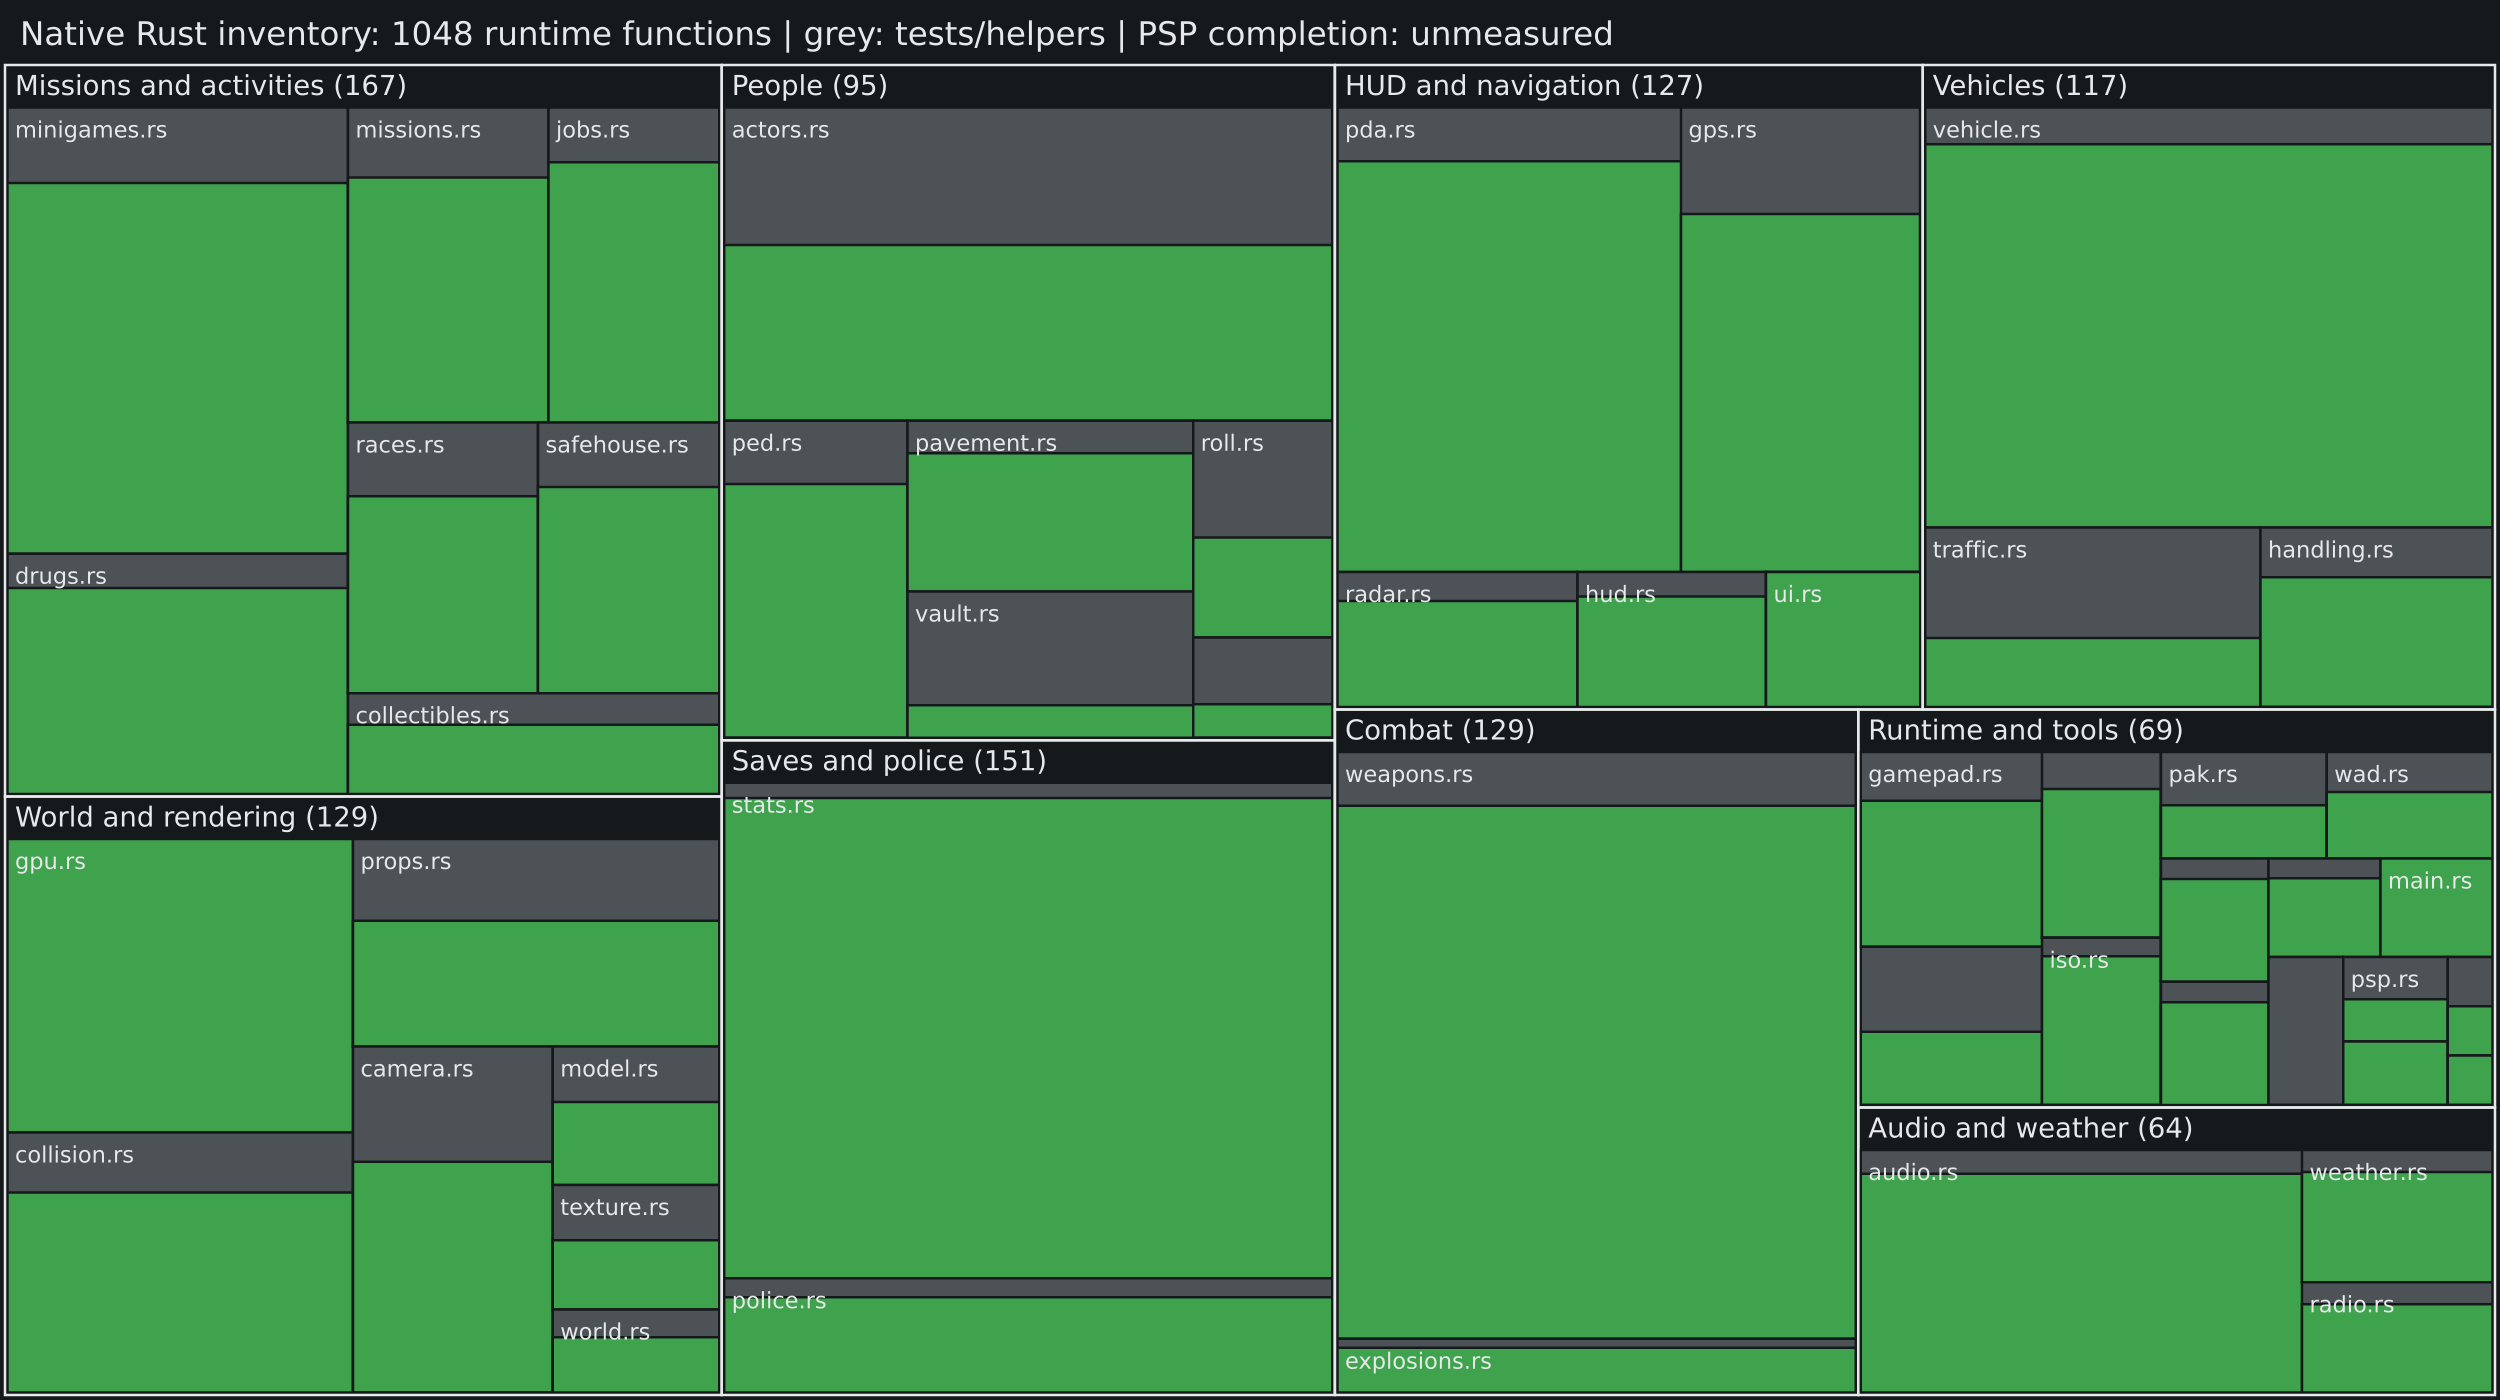
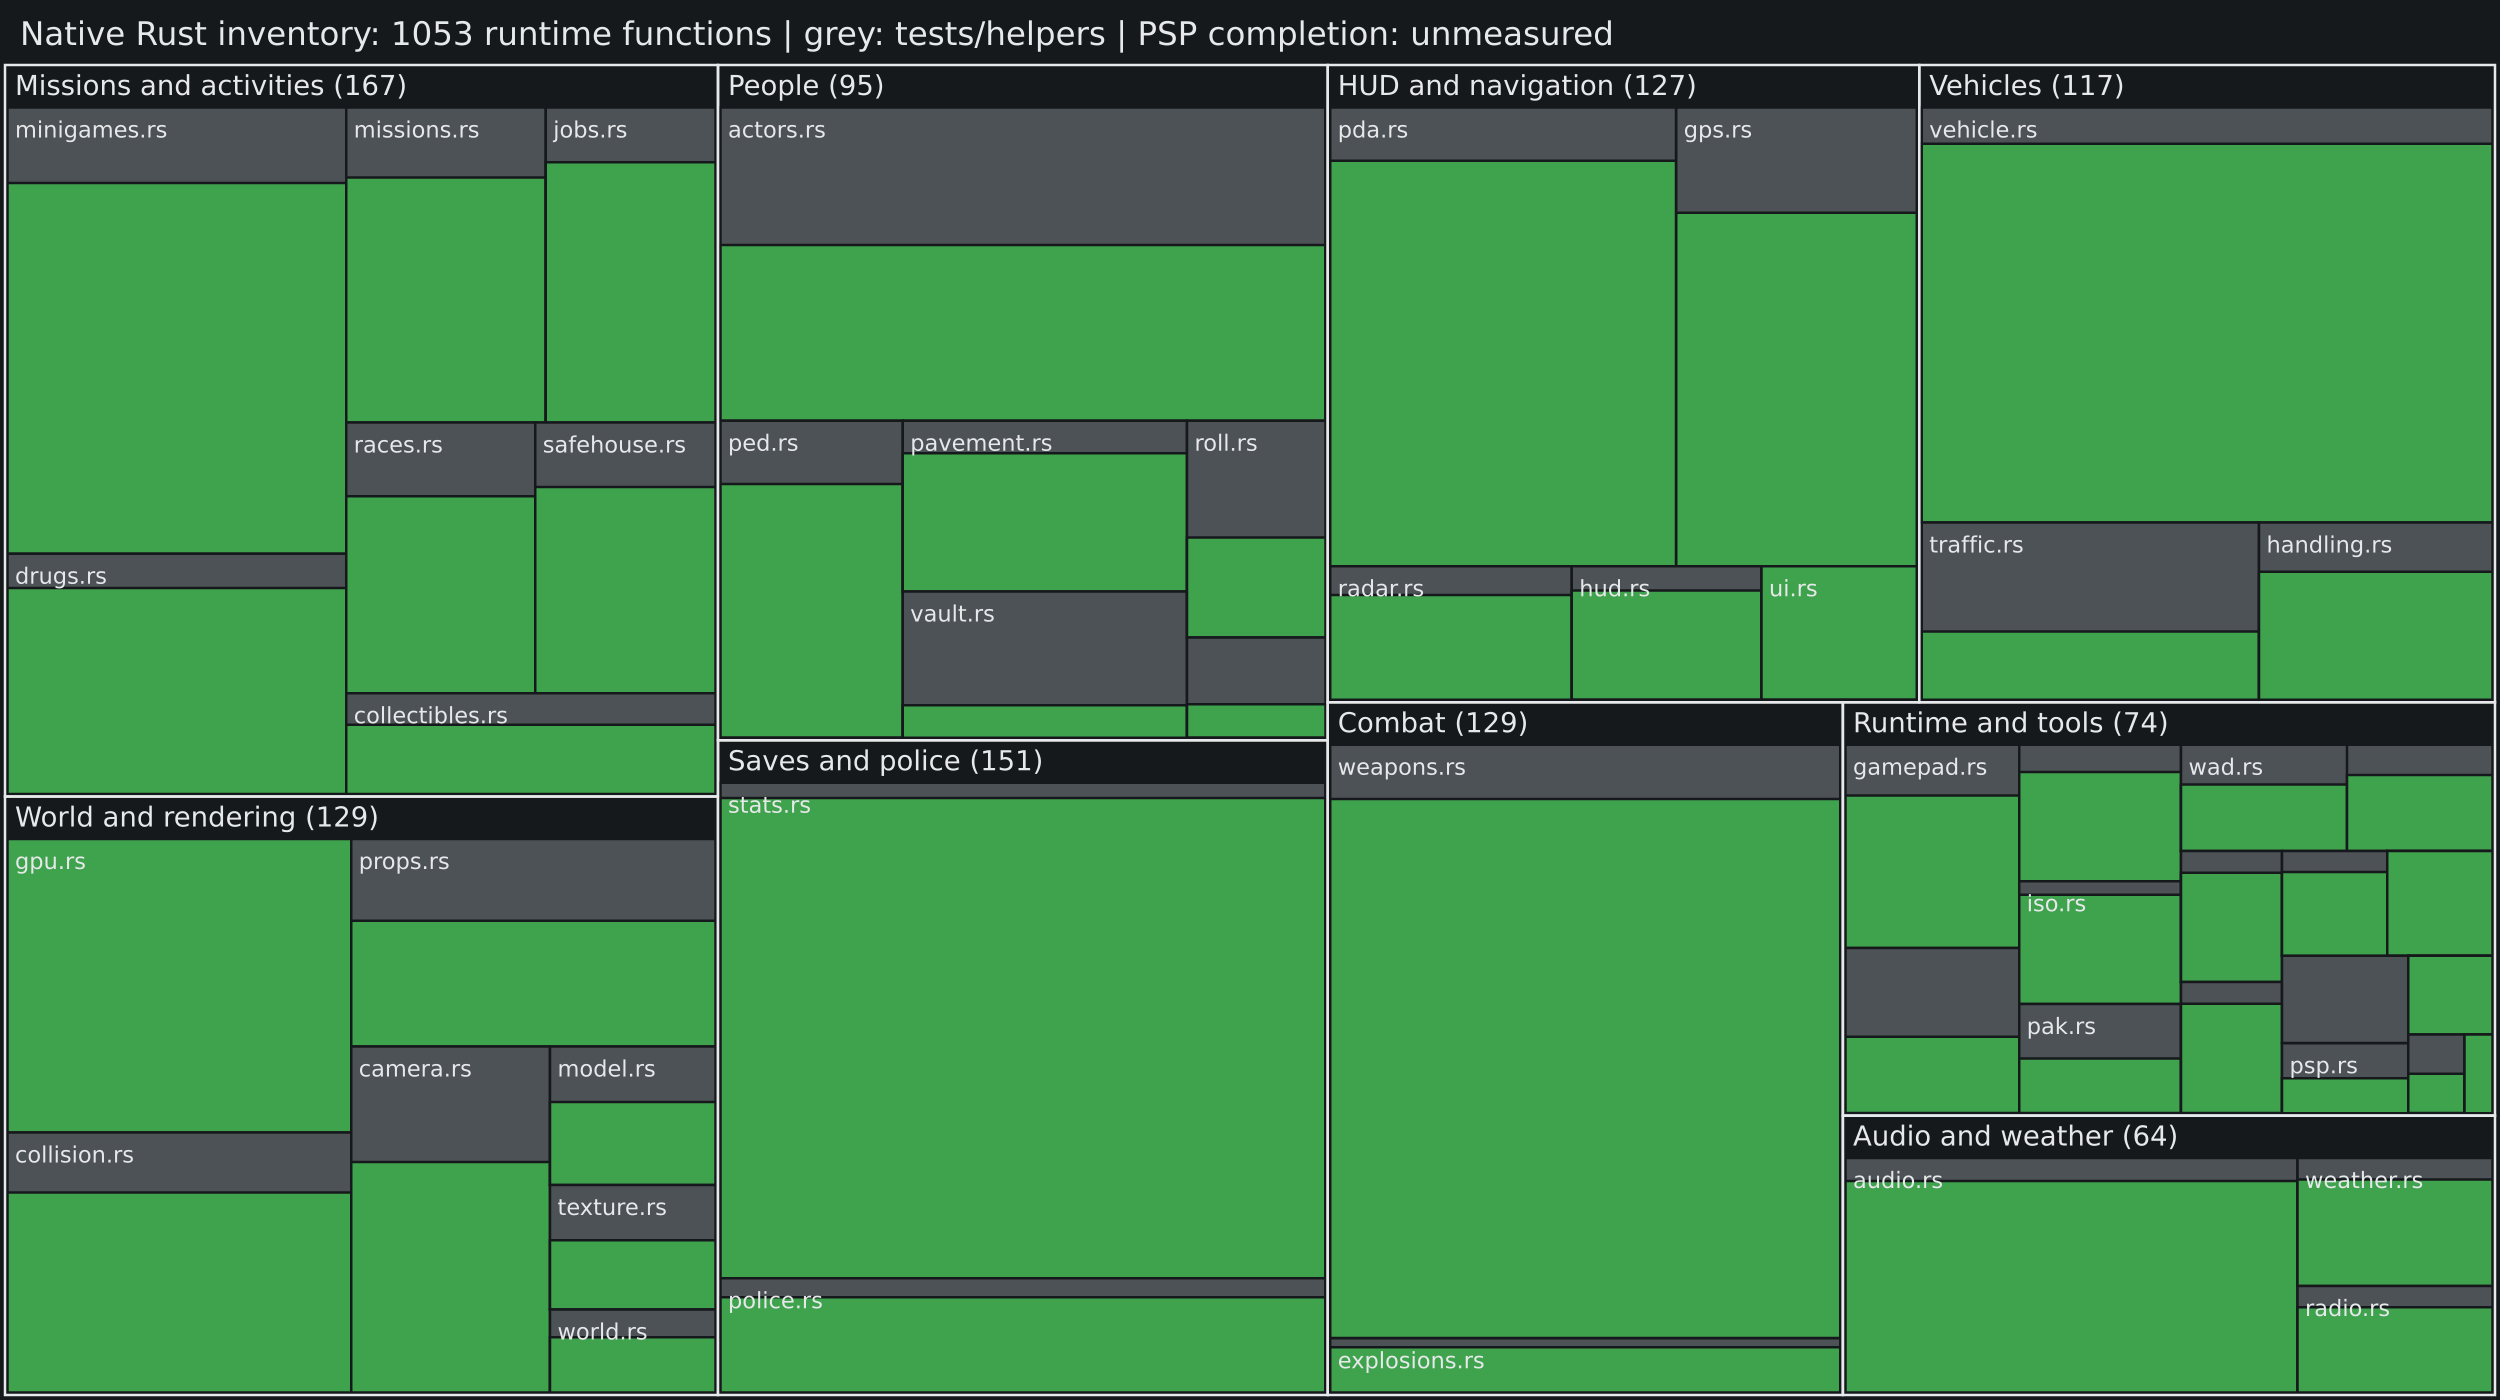
<svg xmlns="http://www.w3.org/2000/svg" width="1000" height="560" viewBox="0 0 1000 560" font-family="Verdana,DejaVu Sans,sans-serif">
  <rect width="1000" height="560" fill="#16191c" />
-   <text x="8" y="18" font-size="13" fill="#e6e8ea">Native Rust inventory: 1048 runtime functions | grey: tests/helpers | PSP completion: unmeasured</text>
-   <g>
-     <rect x="3.0" y="43.0" width="136.2" height="178.5" fill="#4d5257" stroke="#16191c" />
-     <rect x="3.0" y="73.2" width="136.2" height="148.3" fill="#3fa34d" stroke="#16191c" />
+   <text x="8" y="18" font-size="13" fill="#e6e8ea">Native Rust inventory: 1053 runtime functions | grey: tests/helpers | PSP completion: unmeasured</text>
+   <g>
+     <rect x="3.0" y="43.0" width="135.5" height="178.5" fill="#4d5257" stroke="#16191c" />
+     <rect x="3.0" y="73.2" width="135.5" height="148.3" fill="#3fa34d" stroke="#16191c" />
    <text x="6.0" y="55.0" font-size="9" fill="#e6e8ea">minigames.rs</text>
  </g>
  <g>
-     <rect x="3.0" y="221.5" width="136.2" height="96.1" fill="#4d5257" stroke="#16191c" />
-     <rect x="3.0" y="235.2" width="136.2" height="82.4" fill="#3fa34d" stroke="#16191c" />
+     <rect x="3.0" y="221.5" width="135.5" height="96.1" fill="#4d5257" stroke="#16191c" />
+     <rect x="3.0" y="235.2" width="135.5" height="82.4" fill="#3fa34d" stroke="#16191c" />
    <text x="6.0" y="233.5" font-size="9" fill="#e6e8ea">drugs.rs</text>
  </g>
  <g>
-     <rect x="139.2" y="43.0" width="80.2" height="126.0" fill="#4d5257" stroke="#16191c" />
-     <rect x="139.2" y="71.0" width="80.2" height="98.0" fill="#3fa34d" stroke="#16191c" />
-     <text x="142.2" y="55.0" font-size="9" fill="#e6e8ea">missions.rs</text>
-   </g>
-   <g>
-     <rect x="219.4" y="43.0" width="68.3" height="126.0" fill="#4d5257" stroke="#16191c" />
-     <rect x="219.4" y="64.9" width="68.3" height="104.1" fill="#3fa34d" stroke="#16191c" />
-     <text x="222.4" y="55.0" font-size="9" fill="#e6e8ea">jobs.rs</text>
-   </g>
-   <g>
-     <rect x="139.2" y="169.0" width="76.0" height="108.3" fill="#4d5257" stroke="#16191c" />
-     <rect x="139.2" y="198.5" width="76.0" height="78.8" fill="#3fa34d" stroke="#16191c" />
-     <text x="142.2" y="181.0" font-size="9" fill="#e6e8ea">races.rs</text>
-   </g>
-   <g>
-     <rect x="215.2" y="169.0" width="72.5" height="108.3" fill="#4d5257" stroke="#16191c" />
-     <rect x="215.2" y="194.8" width="72.5" height="82.5" fill="#3fa34d" stroke="#16191c" />
-     <text x="218.2" y="181.0" font-size="9" fill="#e6e8ea">safehouse.rs</text>
-   </g>
-   <g>
-     <rect x="139.2" y="277.3" width="148.5" height="40.3" fill="#4d5257" stroke="#16191c" />
-     <rect x="139.2" y="289.9" width="148.5" height="27.7" fill="#3fa34d" stroke="#16191c" />
-     <text x="142.2" y="289.3" font-size="9" fill="#e6e8ea">collectibles.rs</text>
-   </g>
-   <rect x="2.0" y="26.0" width="286.7" height="292.6" fill="none" stroke="#e6e8ea" />
+     <rect x="138.5" y="43.0" width="79.8" height="126.0" fill="#4d5257" stroke="#16191c" />
+     <rect x="138.5" y="71.0" width="79.8" height="98.0" fill="#3fa34d" stroke="#16191c" />
+     <text x="141.5" y="55.0" font-size="9" fill="#e6e8ea">missions.rs</text>
+   </g>
+   <g>
+     <rect x="218.3" y="43.0" width="67.9" height="126.0" fill="#4d5257" stroke="#16191c" />
+     <rect x="218.3" y="64.9" width="67.9" height="104.1" fill="#3fa34d" stroke="#16191c" />
+     <text x="221.3" y="55.0" font-size="9" fill="#e6e8ea">jobs.rs</text>
+   </g>
+   <g>
+     <rect x="138.5" y="169.0" width="75.6" height="108.3" fill="#4d5257" stroke="#16191c" />
+     <rect x="138.5" y="198.5" width="75.6" height="78.8" fill="#3fa34d" stroke="#16191c" />
+     <text x="141.5" y="181.0" font-size="9" fill="#e6e8ea">races.rs</text>
+   </g>
+   <g>
+     <rect x="214.1" y="169.0" width="72.1" height="108.3" fill="#4d5257" stroke="#16191c" />
+     <rect x="214.1" y="194.8" width="72.1" height="82.5" fill="#3fa34d" stroke="#16191c" />
+     <text x="217.1" y="181.0" font-size="9" fill="#e6e8ea">safehouse.rs</text>
+   </g>
+   <g>
+     <rect x="138.5" y="277.3" width="147.7" height="40.3" fill="#4d5257" stroke="#16191c" />
+     <rect x="138.5" y="289.9" width="147.7" height="27.7" fill="#3fa34d" stroke="#16191c" />
+     <text x="141.5" y="289.3" font-size="9" fill="#e6e8ea">collectibles.rs</text>
+   </g>
+   <rect x="2.0" y="26.0" width="285.2" height="292.6" fill="none" stroke="#e6e8ea" />
  <text x="6.0" y="38.0" font-size="11" fill="#e6e8ea">Missions and activities (167)</text>
  <g>
-     <rect x="3.0" y="335.6" width="138.2" height="117.4" fill="#4d5257" stroke="#16191c" />
-     <rect x="3.0" y="335.6" width="138.2" height="117.4" fill="#3fa34d" stroke="#16191c" />
+     <rect x="3.0" y="335.6" width="137.5" height="117.4" fill="#4d5257" stroke="#16191c" />
+     <rect x="3.0" y="335.6" width="137.5" height="117.4" fill="#3fa34d" stroke="#16191c" />
    <text x="6.0" y="347.6" font-size="9" fill="#e6e8ea">gpu.rs</text>
  </g>
  <g>
-     <rect x="3.0" y="453.0" width="138.2" height="104.0" fill="#4d5257" stroke="#16191c" />
-     <rect x="3.0" y="477.0" width="138.2" height="80.0" fill="#3fa34d" stroke="#16191c" />
+     <rect x="3.0" y="453.0" width="137.5" height="104.0" fill="#4d5257" stroke="#16191c" />
+     <rect x="3.0" y="477.0" width="137.5" height="80.0" fill="#3fa34d" stroke="#16191c" />
    <text x="6.0" y="465.0" font-size="9" fill="#e6e8ea">collision.rs</text>
  </g>
  <g>
-     <rect x="141.2" y="335.6" width="146.5" height="83.0" fill="#4d5257" stroke="#16191c" />
-     <rect x="141.2" y="368.3" width="146.5" height="50.3" fill="#3fa34d" stroke="#16191c" />
-     <text x="144.2" y="347.6" font-size="9" fill="#e6e8ea">props.rs</text>
-   </g>
-   <g>
-     <rect x="141.2" y="418.6" width="79.9" height="138.4" fill="#4d5257" stroke="#16191c" />
-     <rect x="141.2" y="464.7" width="79.9" height="92.2" fill="#3fa34d" stroke="#16191c" />
-     <text x="144.2" y="430.6" font-size="9" fill="#e6e8ea">camera.rs</text>
-   </g>
-   <g>
-     <rect x="221.1" y="418.6" width="66.6" height="55.3" fill="#4d5257" stroke="#16191c" />
-     <rect x="221.1" y="440.8" width="66.6" height="33.2" fill="#3fa34d" stroke="#16191c" />
-     <text x="224.1" y="430.6" font-size="9" fill="#e6e8ea">model.rs</text>
-   </g>
-   <g>
-     <rect x="221.1" y="474.0" width="66.6" height="49.8" fill="#4d5257" stroke="#16191c" />
-     <rect x="221.1" y="496.1" width="66.6" height="27.7" fill="#3fa34d" stroke="#16191c" />
-     <text x="224.1" y="486.0" font-size="9" fill="#e6e8ea">texture.rs</text>
-   </g>
-   <g>
-     <rect x="221.1" y="523.8" width="66.6" height="33.2" fill="#4d5257" stroke="#16191c" />
-     <rect x="221.1" y="534.9" width="66.6" height="22.1" fill="#3fa34d" stroke="#16191c" />
-     <text x="224.1" y="535.8" font-size="9" fill="#e6e8ea">world.rs</text>
-   </g>
-   <rect x="2.0" y="318.6" width="286.7" height="239.4" fill="none" stroke="#e6e8ea" />
+     <rect x="140.5" y="335.6" width="145.7" height="83.0" fill="#4d5257" stroke="#16191c" />
+     <rect x="140.5" y="368.3" width="145.7" height="50.3" fill="#3fa34d" stroke="#16191c" />
+     <text x="143.5" y="347.6" font-size="9" fill="#e6e8ea">props.rs</text>
+   </g>
+   <g>
+     <rect x="140.5" y="418.6" width="79.5" height="138.4" fill="#4d5257" stroke="#16191c" />
+     <rect x="140.5" y="464.8" width="79.5" height="92.2" fill="#3fa34d" stroke="#16191c" />
+     <text x="143.5" y="430.6" font-size="9" fill="#e6e8ea">camera.rs</text>
+   </g>
+   <g>
+     <rect x="220.0" y="418.6" width="66.2" height="55.4" fill="#4d5257" stroke="#16191c" />
+     <rect x="220.0" y="440.8" width="66.2" height="33.2" fill="#3fa34d" stroke="#16191c" />
+     <text x="223.0" y="430.6" font-size="9" fill="#e6e8ea">model.rs</text>
+   </g>
+   <g>
+     <rect x="220.0" y="474.0" width="66.2" height="49.8" fill="#4d5257" stroke="#16191c" />
+     <rect x="220.0" y="496.1" width="66.2" height="27.7" fill="#3fa34d" stroke="#16191c" />
+     <text x="223.0" y="486.0" font-size="9" fill="#e6e8ea">texture.rs</text>
+   </g>
+   <g>
+     <rect x="220.0" y="523.8" width="66.2" height="33.2" fill="#4d5257" stroke="#16191c" />
+     <rect x="220.0" y="534.9" width="66.2" height="22.1" fill="#3fa34d" stroke="#16191c" />
+     <text x="223.0" y="535.8" font-size="9" fill="#e6e8ea">world.rs</text>
+   </g>
+   <rect x="2.0" y="318.6" width="285.2" height="239.4" fill="none" stroke="#e6e8ea" />
  <text x="6.0" y="330.6" font-size="11" fill="#e6e8ea">World and rendering (129)</text>
  <g>
-     <rect x="289.7" y="43.0" width="243.2" height="125.3" fill="#4d5257" stroke="#16191c" />
-     <rect x="289.7" y="98.0" width="243.2" height="70.3" fill="#3fa34d" stroke="#16191c" />
-     <text x="292.7" y="55.0" font-size="9" fill="#e6e8ea">actors.rs</text>
-   </g>
-   <g>
-     <rect x="289.7" y="168.3" width="73.3" height="126.8" fill="#4d5257" stroke="#16191c" />
-     <rect x="289.7" y="193.6" width="73.3" height="101.4" fill="#3fa34d" stroke="#16191c" />
-     <text x="292.7" y="180.3" font-size="9" fill="#e6e8ea">ped.rs</text>
-   </g>
-   <g>
-     <rect x="363.0" y="168.3" width="114.3" height="68.3" fill="#4d5257" stroke="#16191c" />
-     <rect x="363.0" y="181.3" width="114.3" height="55.3" fill="#3fa34d" stroke="#16191c" />
-     <text x="366.0" y="180.3" font-size="9" fill="#e6e8ea">pavement.rs</text>
-   </g>
-   <g>
-     <rect x="363.0" y="236.6" width="114.3" height="58.5" fill="#4d5257" stroke="#16191c" />
-     <rect x="363.0" y="282.1" width="114.3" height="13.0" fill="#3fa34d" stroke="#16191c" />
-     <text x="366.0" y="248.6" font-size="9" fill="#e6e8ea">vault.rs</text>
-   </g>
-   <g>
-     <rect x="477.3" y="168.3" width="55.7" height="86.8" fill="#4d5257" stroke="#16191c" />
-     <rect x="477.3" y="215.0" width="55.7" height="40.0" fill="#3fa34d" stroke="#16191c" />
-     <text x="480.3" y="180.3" font-size="9" fill="#e6e8ea">roll.rs</text>
-   </g>
-   <g>
-     <rect x="477.3" y="255.0" width="55.7" height="40.0" fill="#4d5257" stroke="#16191c" />
-     <rect x="477.3" y="281.7" width="55.7" height="13.3" fill="#3fa34d" stroke="#16191c" />
-   </g>
-   <rect x="288.7" y="26.0" width="245.2" height="270.1" fill="none" stroke="#e6e8ea" />
-   <text x="292.7" y="38.0" font-size="11" fill="#e6e8ea">People (95)</text>
-   <g>
-     <rect x="289.7" y="313.1" width="243.2" height="198.2" fill="#4d5257" stroke="#16191c" />
-     <rect x="289.7" y="319.2" width="243.2" height="192.1" fill="#3fa34d" stroke="#16191c" />
-     <text x="292.7" y="325.1" font-size="9" fill="#e6e8ea">stats.rs</text>
-   </g>
-   <g>
-     <rect x="289.7" y="511.3" width="243.2" height="45.7" fill="#4d5257" stroke="#16191c" />
-     <rect x="289.7" y="518.9" width="243.2" height="38.1" fill="#3fa34d" stroke="#16191c" />
-     <text x="292.7" y="523.3" font-size="9" fill="#e6e8ea">police.rs</text>
-   </g>
-   <rect x="288.7" y="296.1" width="245.2" height="261.9" fill="none" stroke="#e6e8ea" />
-   <text x="292.7" y="308.1" font-size="11" fill="#e6e8ea">Saves and police (151)</text>
-   <g>
-     <rect x="535.0" y="43.0" width="137.5" height="185.8" fill="#4d5257" stroke="#16191c" />
-     <rect x="535.0" y="64.5" width="137.5" height="164.3" fill="#3fa34d" stroke="#16191c" />
-     <text x="538.0" y="55.0" font-size="9" fill="#e6e8ea">pda.rs</text>
-   </g>
-   <g>
-     <rect x="672.4" y="43.0" width="95.6" height="185.8" fill="#4d5257" stroke="#16191c" />
-     <rect x="672.4" y="85.6" width="95.6" height="143.2" fill="#3fa34d" stroke="#16191c" />
-     <text x="675.4" y="55.0" font-size="9" fill="#e6e8ea">gps.rs</text>
-   </g>
-   <g>
-     <rect x="535.0" y="228.8" width="96.0" height="54.0" fill="#4d5257" stroke="#16191c" />
-     <rect x="535.0" y="240.4" width="96.0" height="42.4" fill="#3fa34d" stroke="#16191c" />
-     <text x="538.0" y="240.8" font-size="9" fill="#e6e8ea">radar.rs</text>
-   </g>
-   <g>
-     <rect x="631.0" y="228.8" width="75.4" height="54.0" fill="#4d5257" stroke="#16191c" />
-     <rect x="631.0" y="238.6" width="75.4" height="44.2" fill="#3fa34d" stroke="#16191c" />
-     <text x="634.0" y="240.8" font-size="9" fill="#e6e8ea">hud.rs</text>
-   </g>
-   <g>
-     <rect x="706.4" y="228.8" width="61.7" height="54.0" fill="#4d5257" stroke="#16191c" />
-     <rect x="706.4" y="228.8" width="61.7" height="54.0" fill="#3fa34d" stroke="#16191c" />
-     <text x="709.4" y="240.8" font-size="9" fill="#e6e8ea">ui.rs</text>
-   </g>
-   <rect x="534.0" y="26.0" width="235.1" height="257.8" fill="none" stroke="#e6e8ea" />
-   <text x="538.0" y="38.0" font-size="11" fill="#e6e8ea">HUD and navigation (127)</text>
-   <g>
-     <rect x="770.1" y="43.0" width="226.9" height="168.0" fill="#4d5257" stroke="#16191c" />
-     <rect x="770.1" y="57.7" width="226.9" height="153.3" fill="#3fa34d" stroke="#16191c" />
-     <text x="773.1" y="55.0" font-size="9" fill="#e6e8ea">vehicle.rs</text>
-   </g>
-   <g>
-     <rect x="770.1" y="211.0" width="134.1" height="71.8" fill="#4d5257" stroke="#16191c" />
-     <rect x="770.1" y="255.2" width="134.1" height="27.6" fill="#3fa34d" stroke="#16191c" />
-     <text x="773.1" y="223.0" font-size="9" fill="#e6e8ea">traffic.rs</text>
-   </g>
-   <g>
-     <rect x="904.2" y="211.0" width="92.8" height="71.8" fill="#4d5257" stroke="#16191c" />
-     <rect x="904.2" y="230.9" width="92.8" height="51.8" fill="#3fa34d" stroke="#16191c" />
-     <text x="907.2" y="223.0" font-size="9" fill="#e6e8ea">handling.rs</text>
-   </g>
-   <rect x="769.1" y="26.0" width="228.9" height="257.8" fill="none" stroke="#e6e8ea" />
-   <text x="773.1" y="38.0" font-size="11" fill="#e6e8ea">Vehicles (117)</text>
-   <g>
-     <rect x="535.0" y="300.8" width="207.3" height="234.7" fill="#4d5257" stroke="#16191c" />
-     <rect x="535.0" y="322.3" width="207.3" height="213.2" fill="#3fa34d" stroke="#16191c" />
-     <text x="538.0" y="312.8" font-size="9" fill="#e6e8ea">weapons.rs</text>
-   </g>
-   <g>
-     <rect x="535.0" y="535.5" width="207.3" height="21.5" fill="#4d5257" stroke="#16191c" />
-     <rect x="535.0" y="539.1" width="207.3" height="17.9" fill="#3fa34d" stroke="#16191c" />
-     <text x="538.0" y="547.5" font-size="9" fill="#e6e8ea">explosions.rs</text>
-   </g>
-   <rect x="534.0" y="283.8" width="209.3" height="274.2" fill="none" stroke="#e6e8ea" />
-   <text x="538.0" y="295.8" font-size="11" fill="#e6e8ea">Combat (129)</text>
-   <g>
-     <rect x="744.3" y="300.8" width="72.6" height="77.9" fill="#4d5257" stroke="#16191c" />
-     <rect x="744.3" y="320.3" width="72.6" height="58.4" fill="#3fa34d" stroke="#16191c" />
-     <text x="747.3" y="312.8" font-size="9" fill="#e6e8ea">gamepad.rs</text>
-   </g>
-   <g>
-     <rect x="744.3" y="378.7" width="72.6" height="63.3" fill="#4d5257" stroke="#16191c" />
-     <rect x="744.3" y="412.7" width="72.6" height="29.2" fill="#3fa34d" stroke="#16191c" />
-   </g>
-   <g>
-     <rect x="816.8" y="300.8" width="47.5" height="74.3" fill="#4d5257" stroke="#16191c" />
-     <rect x="816.8" y="315.6" width="47.5" height="59.4" fill="#3fa34d" stroke="#16191c" />
-   </g>
-   <g>
-     <rect x="816.8" y="375.1" width="47.5" height="66.9" fill="#4d5257" stroke="#16191c" />
-     <rect x="816.8" y="382.5" width="47.5" height="59.4" fill="#3fa34d" stroke="#16191c" />
-     <text x="819.8" y="387.1" font-size="9" fill="#e6e8ea">iso.rs</text>
-   </g>
-   <g>
-     <rect x="864.4" y="300.8" width="66.3" height="42.6" fill="#4d5257" stroke="#16191c" />
-     <rect x="864.4" y="322.1" width="66.3" height="21.3" fill="#3fa34d" stroke="#16191c" />
-     <text x="867.4" y="312.8" font-size="9" fill="#e6e8ea">pak.rs</text>
-   </g>
-   <g>
-     <rect x="930.7" y="300.8" width="66.3" height="42.6" fill="#4d5257" stroke="#16191c" />
-     <rect x="930.7" y="316.8" width="66.3" height="26.6" fill="#3fa34d" stroke="#16191c" />
-     <text x="933.7" y="312.8" font-size="9" fill="#e6e8ea">wad.rs</text>
-   </g>
-   <g>
-     <rect x="864.4" y="343.4" width="43.0" height="49.3" fill="#4d5257" stroke="#16191c" />
-     <rect x="864.4" y="351.6" width="43.0" height="41.1" fill="#3fa34d" stroke="#16191c" />
-   </g>
-   <g>
-     <rect x="864.4" y="392.7" width="43.0" height="49.3" fill="#4d5257" stroke="#16191c" />
-     <rect x="864.4" y="400.9" width="43.0" height="41.1" fill="#3fa34d" stroke="#16191c" />
-   </g>
-   <g>
-     <rect x="907.4" y="343.4" width="44.8" height="39.4" fill="#4d5257" stroke="#16191c" />
-     <rect x="907.4" y="351.3" width="44.8" height="31.5" fill="#3fa34d" stroke="#16191c" />
-   </g>
-   <g>
-     <rect x="952.2" y="343.4" width="44.8" height="39.4" fill="#4d5257" stroke="#16191c" />
-     <rect x="952.2" y="343.4" width="44.8" height="39.4" fill="#3fa34d" stroke="#16191c" />
-     <text x="955.2" y="355.4" font-size="9" fill="#e6e8ea">main.rs</text>
-   </g>
-   <g>
-     <rect x="907.4" y="382.8" width="29.9" height="59.1" fill="#4d5257" stroke="#16191c" />
-     <rect x="907.4" y="442.0" width="29.9" height="0.0" fill="#3fa34d" stroke="#16191c" />
-   </g>
-   <g>
-     <rect x="937.3" y="382.8" width="41.8" height="33.8" fill="#4d5257" stroke="#16191c" />
-     <rect x="937.3" y="399.7" width="41.8" height="16.9" fill="#3fa34d" stroke="#16191c" />
-     <text x="940.3" y="394.8" font-size="9" fill="#e6e8ea">psp.rs</text>
-   </g>
-   <g>
-     <rect x="937.3" y="416.6" width="41.8" height="25.3" fill="#4d5257" stroke="#16191c" />
-     <rect x="937.3" y="416.6" width="41.8" height="25.3" fill="#3fa34d" stroke="#16191c" />
-   </g>
-   <g>
-     <rect x="979.1" y="382.8" width="17.9" height="39.4" fill="#4d5257" stroke="#16191c" />
-     <rect x="979.1" y="402.5" width="17.9" height="19.7" fill="#3fa34d" stroke="#16191c" />
-   </g>
-   <g>
-     <rect x="979.1" y="422.2" width="17.9" height="19.7" fill="#4d5257" stroke="#16191c" />
-     <rect x="979.1" y="422.2" width="17.9" height="19.7" fill="#3fa34d" stroke="#16191c" />
-   </g>
-   <rect x="743.3" y="283.8" width="254.7" height="159.2" fill="none" stroke="#e6e8ea" />
-   <text x="747.3" y="295.8" font-size="11" fill="#e6e8ea">Runtime and tools (69)</text>
-   <g>
-     <rect x="744.3" y="460.0" width="176.6" height="97.0" fill="#4d5257" stroke="#16191c" />
-     <rect x="744.3" y="469.5" width="176.6" height="87.5" fill="#3fa34d" stroke="#16191c" />
-     <text x="747.3" y="472.0" font-size="9" fill="#e6e8ea">audio.rs</text>
-   </g>
-   <g>
-     <rect x="920.8" y="460.0" width="76.2" height="52.9" fill="#4d5257" stroke="#16191c" />
-     <rect x="920.8" y="468.8" width="76.2" height="44.1" fill="#3fa34d" stroke="#16191c" />
-     <text x="923.8" y="472.0" font-size="9" fill="#e6e8ea">weather.rs</text>
-   </g>
-   <g>
-     <rect x="920.8" y="512.9" width="76.2" height="44.1" fill="#4d5257" stroke="#16191c" />
-     <rect x="920.8" y="521.7" width="76.2" height="35.3" fill="#3fa34d" stroke="#16191c" />
-     <text x="923.8" y="524.9" font-size="9" fill="#e6e8ea">radio.rs</text>
-   </g>
-   <rect x="743.3" y="443.0" width="254.7" height="115.0" fill="none" stroke="#e6e8ea" />
-   <text x="747.3" y="455.0" font-size="11" fill="#e6e8ea">Audio and weather (64)</text>
+     <rect x="288.2" y="43.0" width="241.9" height="125.3" fill="#4d5257" stroke="#16191c" />
+     <rect x="288.2" y="98.0" width="241.9" height="70.3" fill="#3fa34d" stroke="#16191c" />
+     <text x="291.2" y="55.0" font-size="9" fill="#e6e8ea">actors.rs</text>
+   </g>
+   <g>
+     <rect x="288.2" y="168.3" width="72.9" height="126.8" fill="#4d5257" stroke="#16191c" />
+     <rect x="288.2" y="193.6" width="72.9" height="101.4" fill="#3fa34d" stroke="#16191c" />
+     <text x="291.2" y="180.3" font-size="9" fill="#e6e8ea">ped.rs</text>
+   </g>
+   <g>
+     <rect x="361.1" y="168.3" width="113.7" height="68.3" fill="#4d5257" stroke="#16191c" />
+     <rect x="361.1" y="181.3" width="113.7" height="55.3" fill="#3fa34d" stroke="#16191c" />
+     <text x="364.1" y="180.3" font-size="9" fill="#e6e8ea">pavement.rs</text>
+   </g>
+   <g>
+     <rect x="361.1" y="236.6" width="113.7" height="58.5" fill="#4d5257" stroke="#16191c" />
+     <rect x="361.1" y="282.1" width="113.7" height="13.0" fill="#3fa34d" stroke="#16191c" />
+     <text x="364.1" y="248.6" font-size="9" fill="#e6e8ea">vault.rs</text>
+   </g>
+   <g>
+     <rect x="474.8" y="168.3" width="55.4" height="86.8" fill="#4d5257" stroke="#16191c" />
+     <rect x="474.8" y="215.0" width="55.4" height="40.0" fill="#3fa34d" stroke="#16191c" />
+     <text x="477.8" y="180.3" font-size="9" fill="#e6e8ea">roll.rs</text>
+   </g>
+   <g>
+     <rect x="474.8" y="255.0" width="55.4" height="40.0" fill="#4d5257" stroke="#16191c" />
+     <rect x="474.8" y="281.7" width="55.4" height="13.3" fill="#3fa34d" stroke="#16191c" />
+   </g>
+   <rect x="287.2" y="26.0" width="243.9" height="270.1" fill="none" stroke="#e6e8ea" />
+   <text x="291.2" y="38.0" font-size="11" fill="#e6e8ea">People (95)</text>
+   <g>
+     <rect x="288.2" y="313.1" width="241.9" height="198.2" fill="#4d5257" stroke="#16191c" />
+     <rect x="288.2" y="319.2" width="241.9" height="192.1" fill="#3fa34d" stroke="#16191c" />
+     <text x="291.2" y="325.1" font-size="9" fill="#e6e8ea">stats.rs</text>
+   </g>
+   <g>
+     <rect x="288.2" y="511.3" width="241.9" height="45.7" fill="#4d5257" stroke="#16191c" />
+     <rect x="288.2" y="518.9" width="241.9" height="38.1" fill="#3fa34d" stroke="#16191c" />
+     <text x="291.2" y="523.3" font-size="9" fill="#e6e8ea">police.rs</text>
+   </g>
+   <rect x="287.2" y="296.1" width="243.9" height="261.9" fill="none" stroke="#e6e8ea" />
+   <text x="291.2" y="308.1" font-size="11" fill="#e6e8ea">Saves and police (151)</text>
+   <g>
+     <rect x="532.1" y="43.0" width="138.3" height="183.5" fill="#4d5257" stroke="#16191c" />
+     <rect x="532.1" y="64.3" width="138.3" height="162.3" fill="#3fa34d" stroke="#16191c" />
+     <text x="535.1" y="55.0" font-size="9" fill="#e6e8ea">pda.rs</text>
+   </g>
+   <g>
+     <rect x="670.5" y="43.0" width="96.2" height="183.5" fill="#4d5257" stroke="#16191c" />
+     <rect x="670.5" y="85.1" width="96.2" height="141.5" fill="#3fa34d" stroke="#16191c" />
+     <text x="673.5" y="55.0" font-size="9" fill="#e6e8ea">gps.rs</text>
+   </g>
+   <g>
+     <rect x="532.1" y="226.5" width="96.6" height="53.3" fill="#4d5257" stroke="#16191c" />
+     <rect x="532.1" y="238.0" width="96.6" height="41.9" fill="#3fa34d" stroke="#16191c" />
+     <text x="535.1" y="238.5" font-size="9" fill="#e6e8ea">radar.rs</text>
+   </g>
+   <g>
+     <rect x="628.7" y="226.5" width="75.9" height="53.3" fill="#4d5257" stroke="#16191c" />
+     <rect x="628.7" y="236.2" width="75.9" height="43.6" fill="#3fa34d" stroke="#16191c" />
+     <text x="631.7" y="238.5" font-size="9" fill="#e6e8ea">hud.rs</text>
+   </g>
+   <g>
+     <rect x="704.6" y="226.5" width="62.1" height="53.3" fill="#4d5257" stroke="#16191c" />
+     <rect x="704.6" y="226.5" width="62.1" height="53.3" fill="#3fa34d" stroke="#16191c" />
+     <text x="707.6" y="238.5" font-size="9" fill="#e6e8ea">ui.rs</text>
+   </g>
+   <rect x="531.1" y="26.0" width="236.6" height="254.9" fill="none" stroke="#e6e8ea" />
+   <text x="535.1" y="38.0" font-size="11" fill="#e6e8ea">HUD and navigation (127)</text>
+   <g>
+     <rect x="768.7" y="43.0" width="228.3" height="166.0" fill="#4d5257" stroke="#16191c" />
+     <rect x="768.7" y="57.5" width="228.3" height="151.5" fill="#3fa34d" stroke="#16191c" />
+     <text x="771.7" y="55.0" font-size="9" fill="#e6e8ea">vehicle.rs</text>
+   </g>
+   <g>
+     <rect x="768.7" y="209.0" width="134.9" height="70.9" fill="#4d5257" stroke="#16191c" />
+     <rect x="768.7" y="252.6" width="134.9" height="27.3" fill="#3fa34d" stroke="#16191c" />
+     <text x="771.7" y="221.0" font-size="9" fill="#e6e8ea">traffic.rs</text>
+   </g>
+   <g>
+     <rect x="903.6" y="209.0" width="93.4" height="70.9" fill="#4d5257" stroke="#16191c" />
+     <rect x="903.6" y="228.7" width="93.4" height="51.2" fill="#3fa34d" stroke="#16191c" />
+     <text x="906.6" y="221.0" font-size="9" fill="#e6e8ea">handling.rs</text>
+   </g>
+   <rect x="767.7" y="26.0" width="230.3" height="254.9" fill="none" stroke="#e6e8ea" />
+   <text x="771.7" y="38.0" font-size="11" fill="#e6e8ea">Vehicles (117)</text>
+   <g>
+     <rect x="532.1" y="297.9" width="204.0" height="237.4" fill="#4d5257" stroke="#16191c" />
+     <rect x="532.1" y="319.6" width="204.0" height="215.6" fill="#3fa34d" stroke="#16191c" />
+     <text x="535.1" y="309.9" font-size="9" fill="#e6e8ea">weapons.rs</text>
+   </g>
+   <g>
+     <rect x="532.1" y="535.3" width="204.0" height="21.7" fill="#4d5257" stroke="#16191c" />
+     <rect x="532.1" y="538.9" width="204.0" height="18.1" fill="#3fa34d" stroke="#16191c" />
+     <text x="535.1" y="547.3" font-size="9" fill="#e6e8ea">explosions.rs</text>
+   </g>
+   <rect x="531.1" y="280.9" width="206.0" height="277.1" fill="none" stroke="#e6e8ea" />
+   <text x="535.1" y="292.9" font-size="11" fill="#e6e8ea">Combat (129)</text>
+   <g>
+     <rect x="738.2" y="297.9" width="69.5" height="81.3" fill="#4d5257" stroke="#16191c" />
+     <rect x="738.2" y="318.2" width="69.5" height="61.0" fill="#3fa34d" stroke="#16191c" />
+     <text x="741.2" y="309.9" font-size="9" fill="#e6e8ea">gamepad.rs</text>
+   </g>
+   <g>
+     <rect x="738.2" y="379.2" width="69.5" height="66.1" fill="#4d5257" stroke="#16191c" />
+     <rect x="738.2" y="414.7" width="69.5" height="30.5" fill="#3fa34d" stroke="#16191c" />
+   </g>
+   <g>
+     <rect x="807.7" y="297.9" width="64.7" height="54.6" fill="#4d5257" stroke="#16191c" />
+     <rect x="807.7" y="308.8" width="64.7" height="43.7" fill="#3fa34d" stroke="#16191c" />
+   </g>
+   <g>
+     <rect x="807.7" y="352.5" width="64.7" height="49.1" fill="#4d5257" stroke="#16191c" />
+     <rect x="807.7" y="357.9" width="64.7" height="43.7" fill="#3fa34d" stroke="#16191c" />
+     <text x="810.7" y="364.5" font-size="9" fill="#e6e8ea">iso.rs</text>
+   </g>
+   <g>
+     <rect x="807.7" y="401.6" width="64.7" height="43.7" fill="#4d5257" stroke="#16191c" />
+     <rect x="807.7" y="423.4" width="64.7" height="21.8" fill="#3fa34d" stroke="#16191c" />
+     <text x="810.7" y="413.6" font-size="9" fill="#e6e8ea">pak.rs</text>
+   </g>
+   <g>
+     <rect x="872.4" y="297.9" width="66.5" height="42.5" fill="#4d5257" stroke="#16191c" />
+     <rect x="872.4" y="313.8" width="66.5" height="26.6" fill="#3fa34d" stroke="#16191c" />
+     <text x="875.4" y="309.9" font-size="9" fill="#e6e8ea">wad.rs</text>
+   </g>
+   <g>
+     <rect x="938.8" y="297.9" width="58.2" height="42.5" fill="#4d5257" stroke="#16191c" />
+     <rect x="938.8" y="310.0" width="58.2" height="30.4" fill="#3fa34d" stroke="#16191c" />
+   </g>
+   <g>
+     <rect x="872.4" y="340.4" width="40.4" height="52.4" fill="#4d5257" stroke="#16191c" />
+     <rect x="872.4" y="349.1" width="40.4" height="43.7" fill="#3fa34d" stroke="#16191c" />
+   </g>
+   <g>
+     <rect x="872.4" y="392.8" width="40.4" height="52.4" fill="#4d5257" stroke="#16191c" />
+     <rect x="872.4" y="401.5" width="40.4" height="43.7" fill="#3fa34d" stroke="#16191c" />
+   </g>
+   <g>
+     <rect x="912.8" y="340.4" width="42.1" height="41.9" fill="#4d5257" stroke="#16191c" />
+     <rect x="912.8" y="348.8" width="42.1" height="33.6" fill="#3fa34d" stroke="#16191c" />
+   </g>
+   <g>
+     <rect x="954.9" y="340.4" width="42.1" height="41.9" fill="#4d5257" stroke="#16191c" />
+     <rect x="954.9" y="340.4" width="42.1" height="41.9" fill="#3fa34d" stroke="#16191c" />
+   </g>
+   <g>
+     <rect x="912.8" y="382.3" width="50.5" height="34.9" fill="#4d5257" stroke="#16191c" />
+     <rect x="912.8" y="417.3" width="50.5" height="0.0" fill="#3fa34d" stroke="#16191c" />
+   </g>
+   <g>
+     <rect x="912.8" y="417.3" width="50.5" height="28.0" fill="#4d5257" stroke="#16191c" />
+     <rect x="912.8" y="431.3" width="50.5" height="14.0" fill="#3fa34d" stroke="#16191c" />
+     <text x="915.8" y="429.3" font-size="9" fill="#e6e8ea">psp.rs</text>
+   </g>
+   <g>
+     <rect x="963.3" y="382.3" width="33.7" height="31.5" fill="#4d5257" stroke="#16191c" />
+     <rect x="963.3" y="382.3" width="33.7" height="31.5" fill="#3fa34d" stroke="#16191c" />
+   </g>
+   <g>
+     <rect x="963.3" y="413.8" width="22.5" height="31.5" fill="#4d5257" stroke="#16191c" />
+     <rect x="963.3" y="429.5" width="22.5" height="15.7" fill="#3fa34d" stroke="#16191c" />
+   </g>
+   <g>
+     <rect x="985.8" y="413.8" width="11.2" height="31.5" fill="#4d5257" stroke="#16191c" />
+     <rect x="985.8" y="413.8" width="11.2" height="31.5" fill="#3fa34d" stroke="#16191c" />
+   </g>
+   <rect x="737.2" y="280.9" width="260.8" height="165.4" fill="none" stroke="#e6e8ea" />
+   <text x="741.2" y="292.9" font-size="11" fill="#e6e8ea">Runtime and tools (74)</text>
+   <g>
+     <rect x="738.2" y="463.2" width="180.8" height="93.8" fill="#4d5257" stroke="#16191c" />
+     <rect x="738.2" y="472.4" width="180.8" height="84.6" fill="#3fa34d" stroke="#16191c" />
+     <text x="741.2" y="475.2" font-size="9" fill="#e6e8ea">audio.rs</text>
+   </g>
+   <g>
+     <rect x="919.0" y="463.2" width="78.0" height="51.1" fill="#4d5257" stroke="#16191c" />
+     <rect x="919.0" y="471.8" width="78.0" height="42.6" fill="#3fa34d" stroke="#16191c" />
+     <text x="922.0" y="475.2" font-size="9" fill="#e6e8ea">weather.rs</text>
+   </g>
+   <g>
+     <rect x="919.0" y="514.4" width="78.0" height="42.6" fill="#4d5257" stroke="#16191c" />
+     <rect x="919.0" y="522.9" width="78.0" height="34.1" fill="#3fa34d" stroke="#16191c" />
+     <text x="922.0" y="526.4" font-size="9" fill="#e6e8ea">radio.rs</text>
+   </g>
+   <rect x="737.2" y="446.2" width="260.8" height="111.8" fill="none" stroke="#e6e8ea" />
+   <text x="741.2" y="458.2" font-size="11" fill="#e6e8ea">Audio and weather (64)</text>
</svg>
